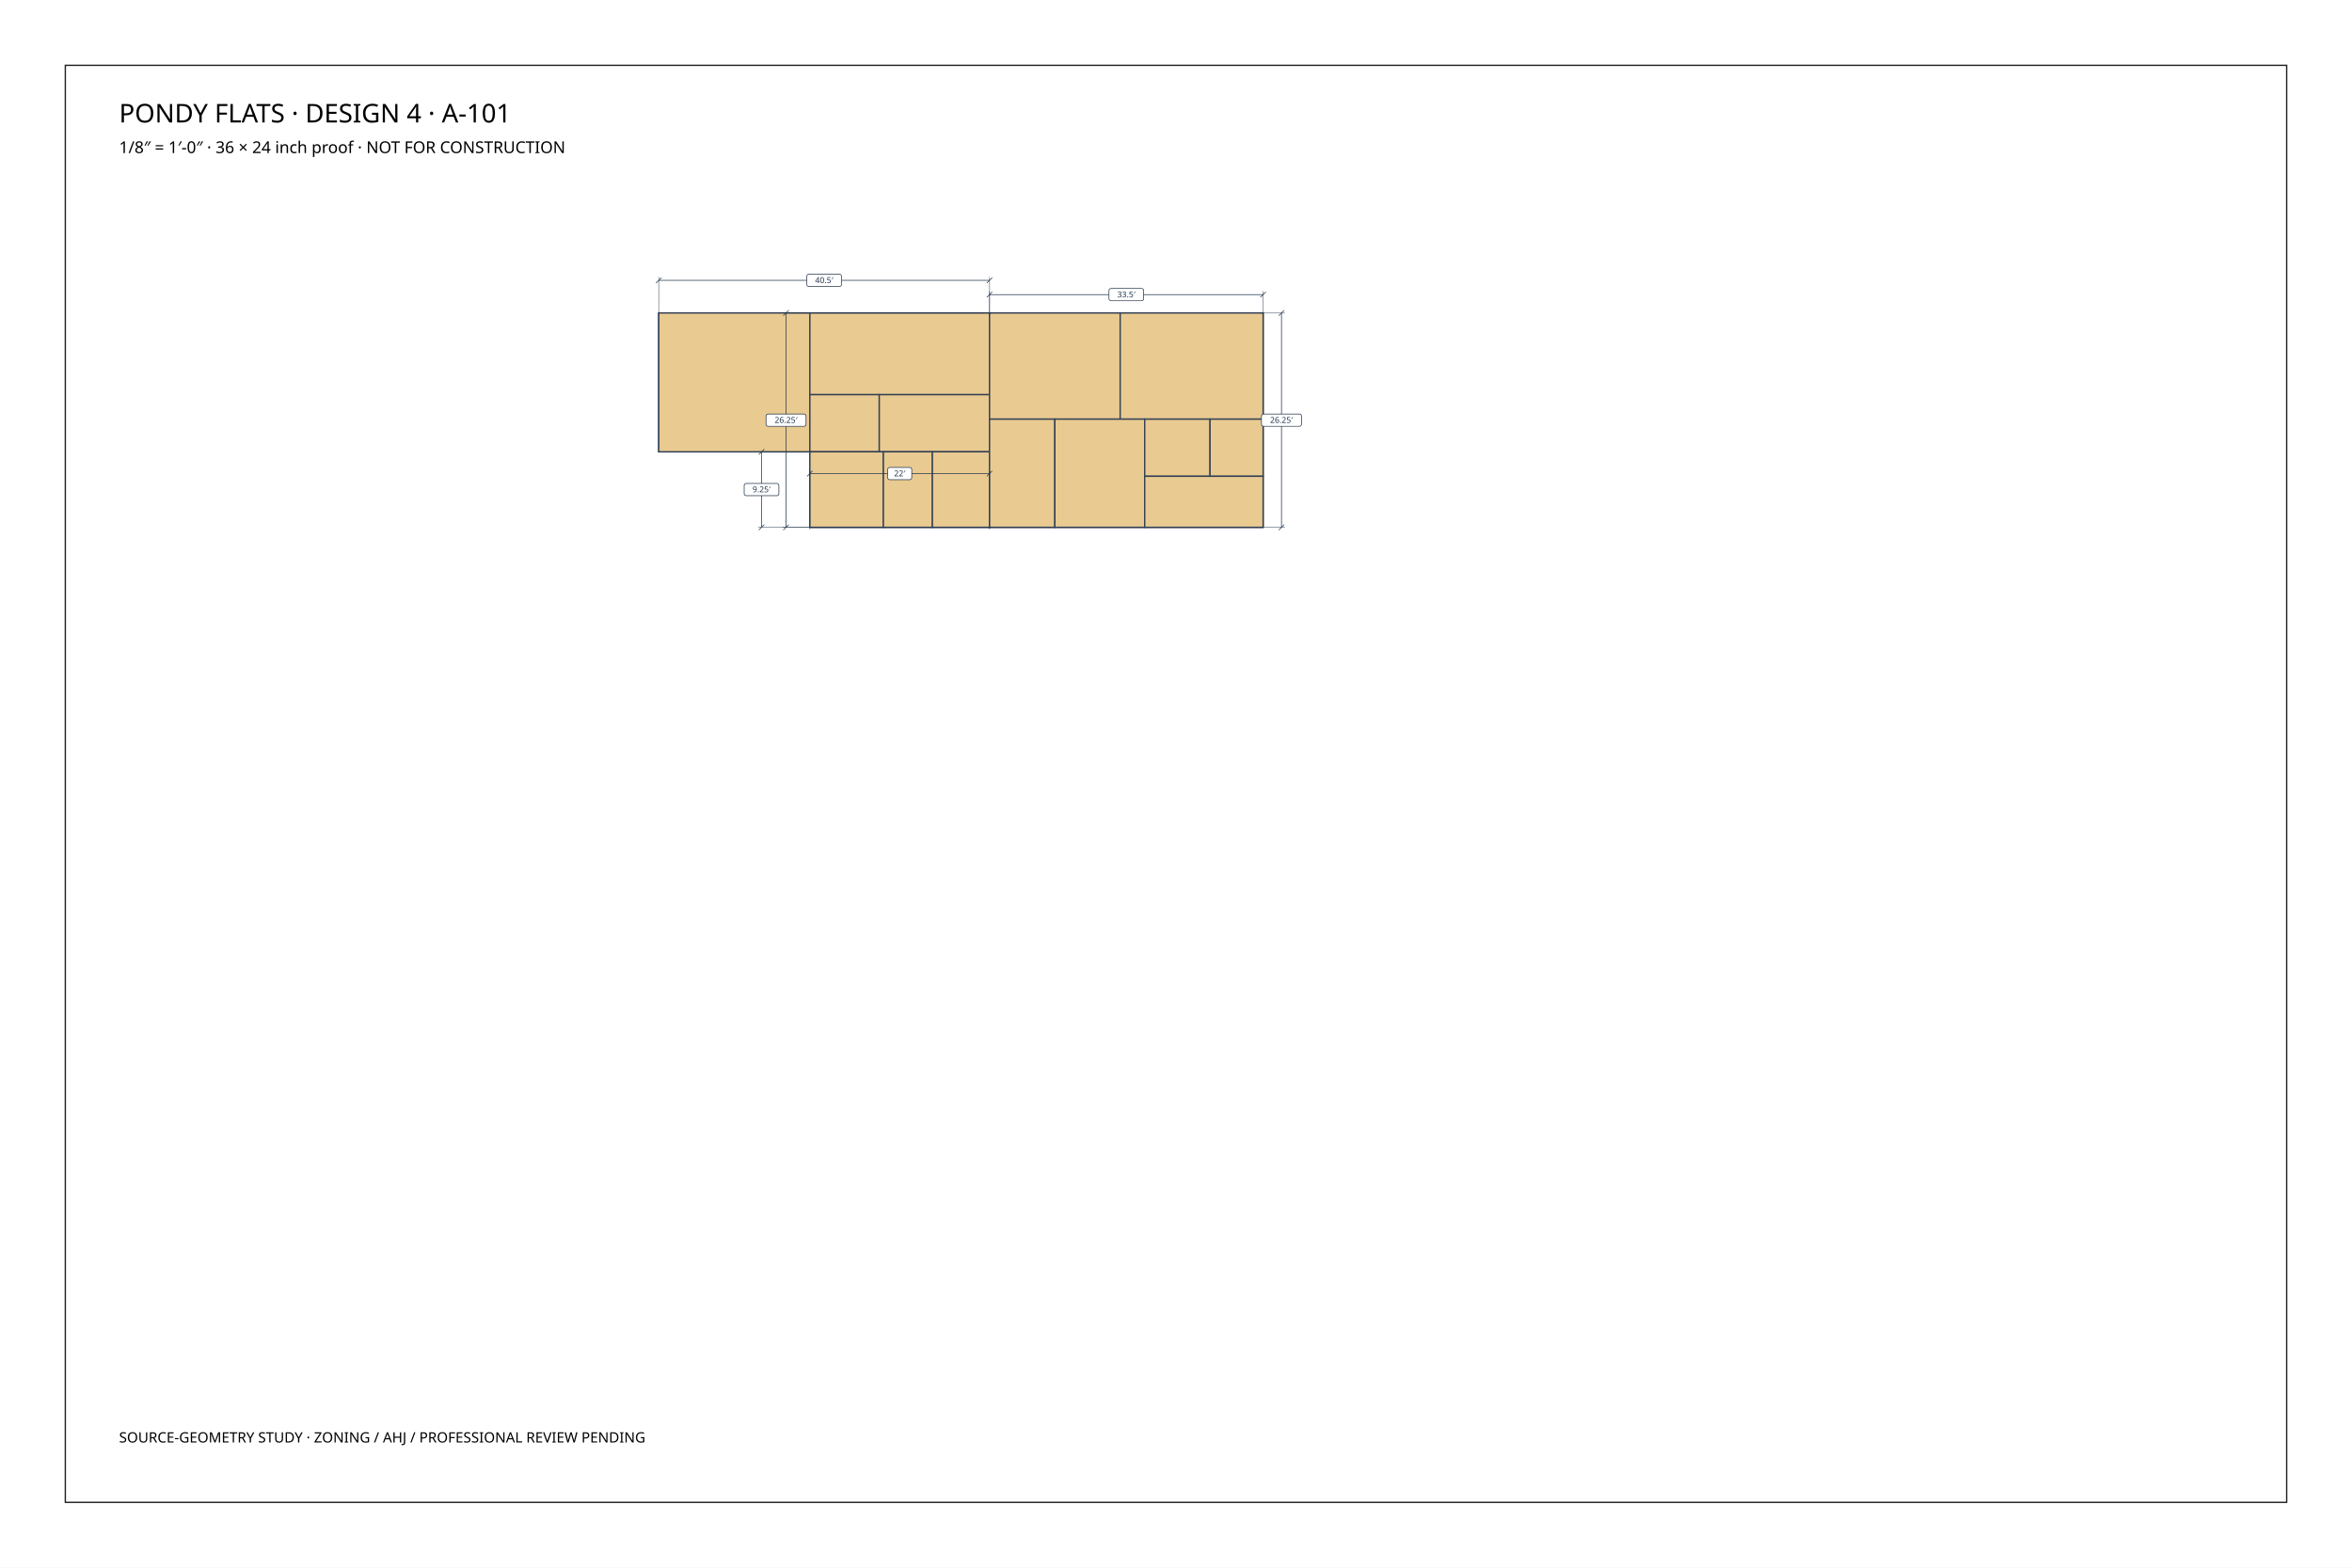
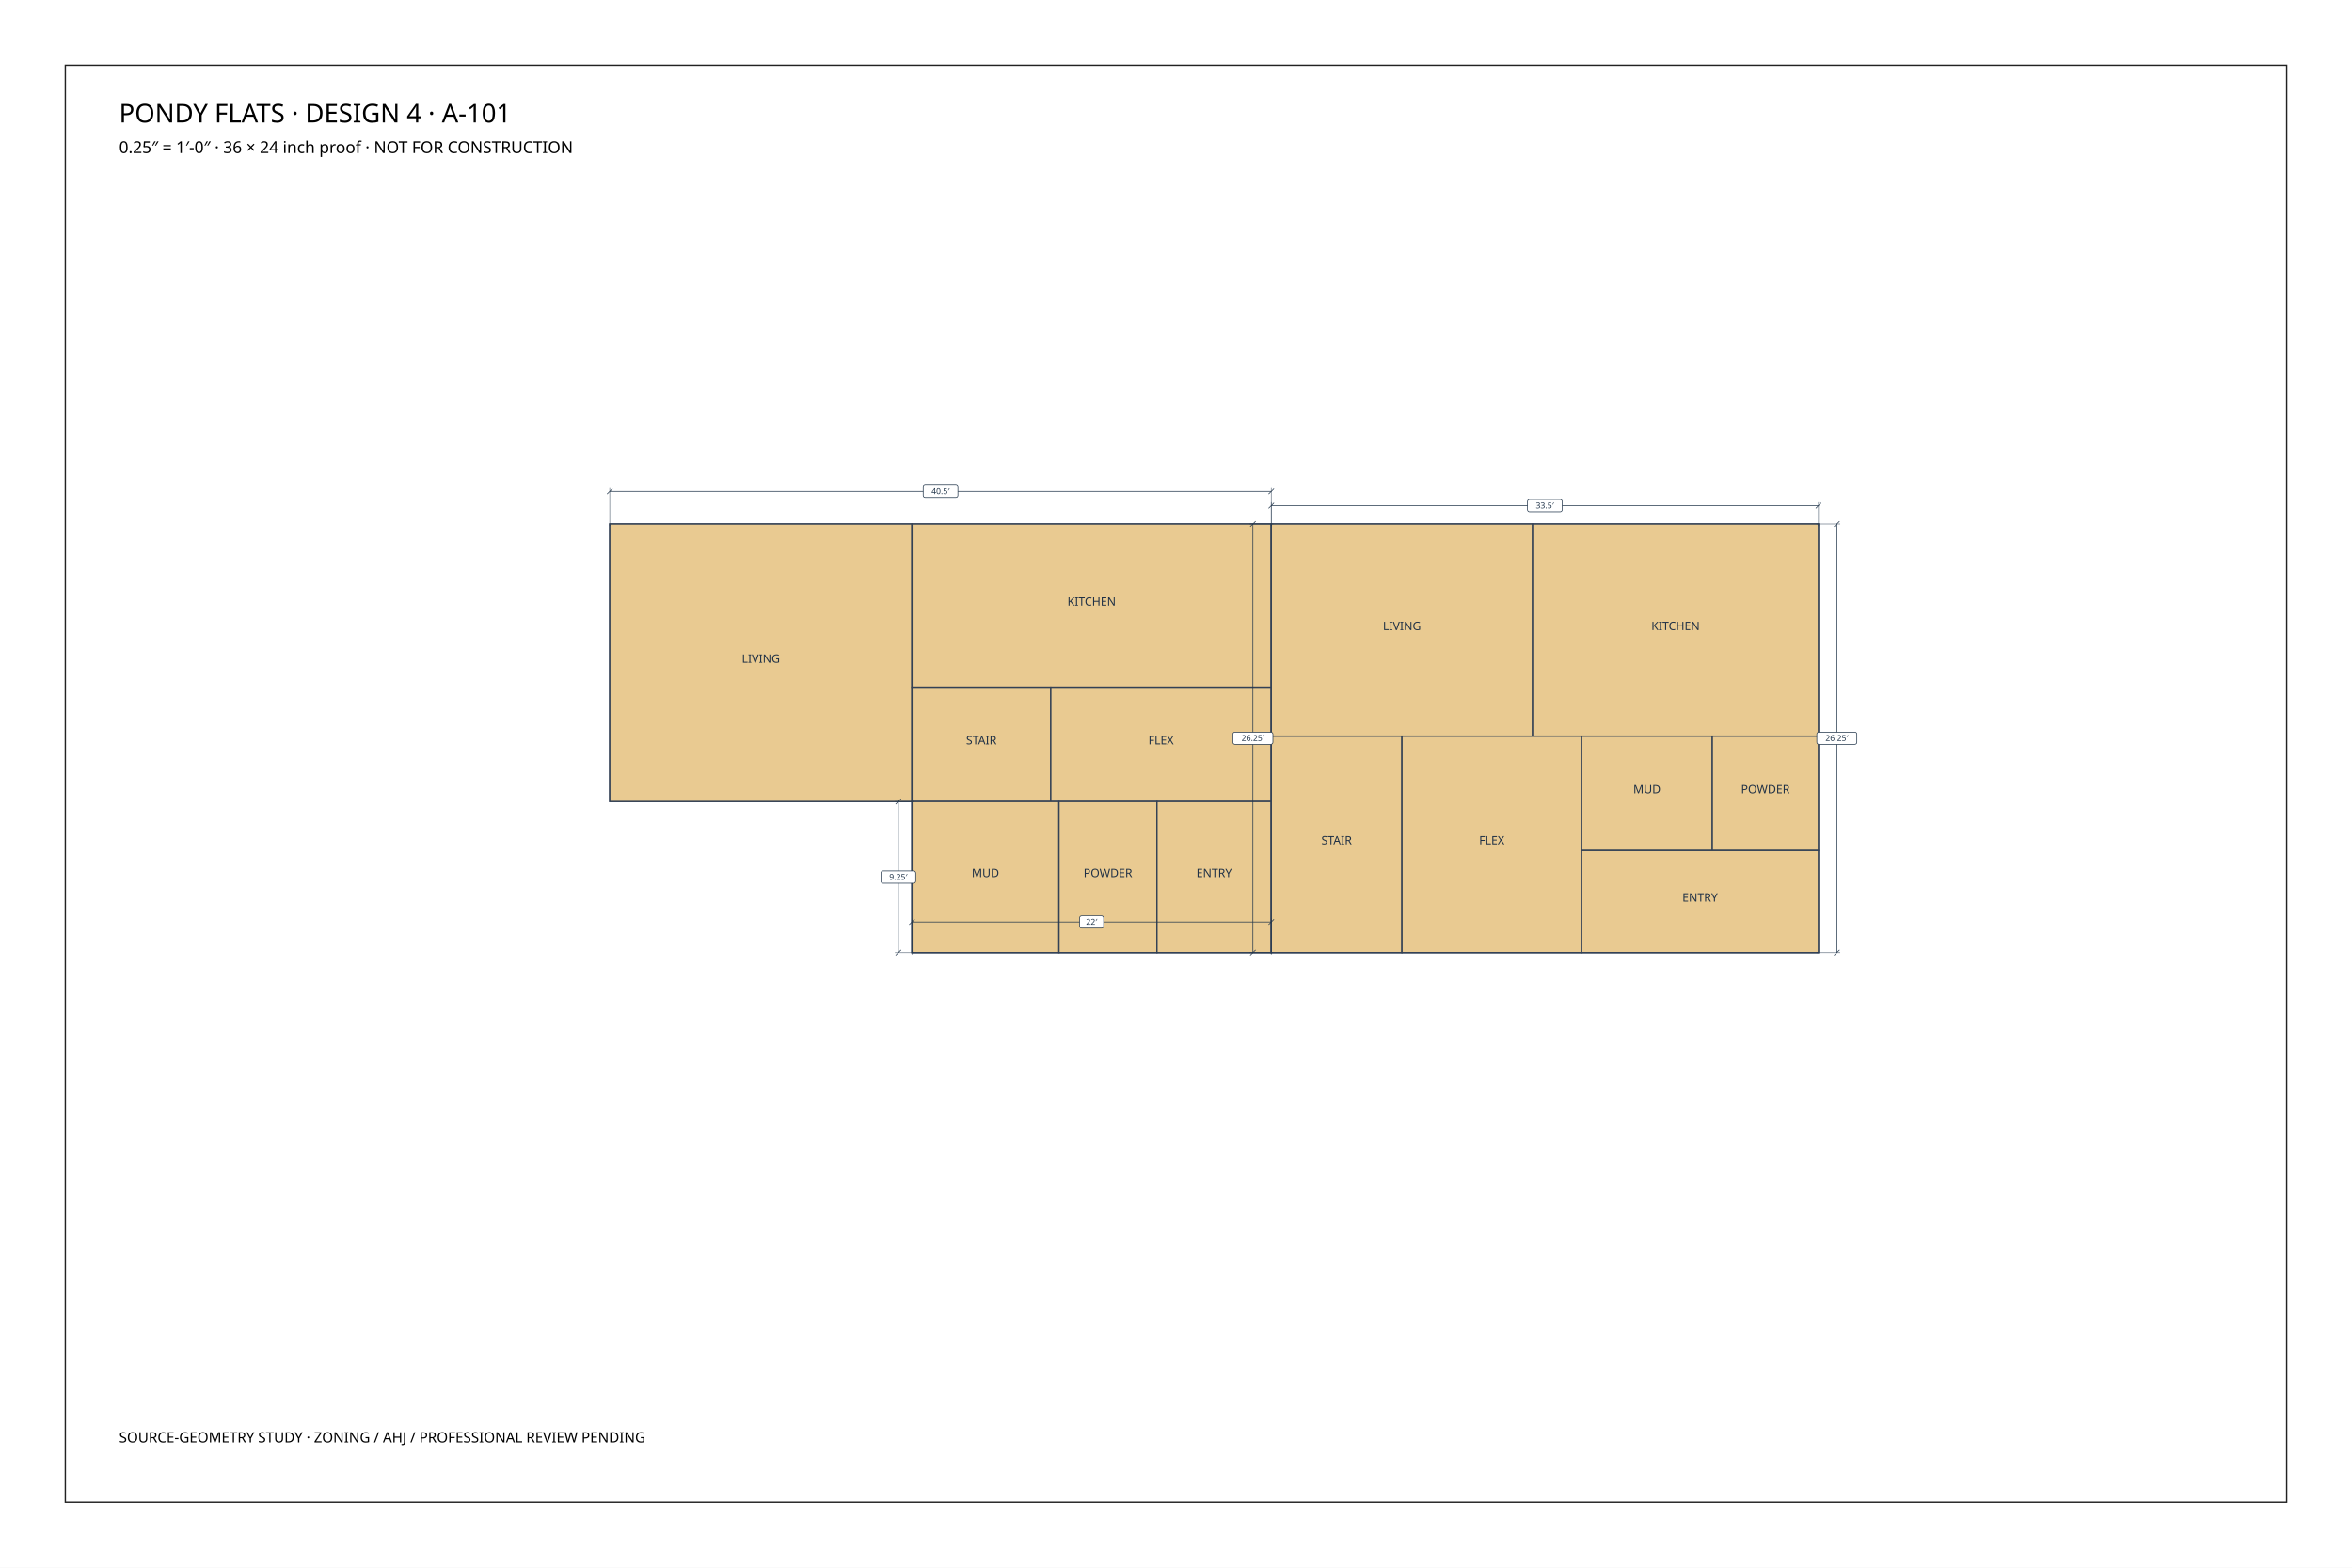
<svg xmlns="http://www.w3.org/2000/svg" width="36in" height="24in" viewBox="0 0 3456 2304">
  <rect width="3456" height="2304" fill="white" />
  <rect x="96" y="96" width="3264" height="2112" fill="none" stroke="#222" stroke-width="2" />
  <text x="175" y="180" font-family="sans-serif" font-size="38">PONDY FLATS · DESIGN 4 · A-101</text>
-   <text x="175" y="225" font-family="sans-serif" font-size="24">1/8″ = 1′-0″ · 36 × 24 inch proof · NOT FOR CONSTRUCTION</text>
+   <text x="175" y="225" font-family="sans-serif" font-size="24">0.25″ = 1′-0″ · 36 × 24 inch proof · NOT FOR CONSTRUCTION</text>
  <g fill="#e9ca91" stroke="#334155" stroke-width="2">
-     <polygon points="968.00,460.00 1454.00,460.00 1454.00,775.00 1190.00,775.00 1190.00,664.00 968.00,664.00" class="home" />
-     <polygon points="968.00,460.00 1190.00,460.00 1190.00,664.00 968.00,664.00" class="room" />
-     <polygon points="1190.00,460.00 1454.00,460.00 1454.00,580.00 1190.00,580.00" class="room" />
-     <polygon points="1190.00,580.00 1292.00,580.00 1292.00,664.00 1190.00,664.00" class="room" />
-     <polygon points="1292.00,580.00 1454.00,580.00 1454.00,664.00 1292.00,664.00" class="room" />
-     <polygon points="1190.00,664.00 1298.00,664.00 1298.00,775.00 1190.00,775.00" class="room" />
-     <polygon points="1298.00,664.00 1370.00,664.00 1370.00,775.00 1298.00,775.00" class="room" />
-     <polygon points="1370.00,664.00 1454.00,664.00 1454.00,775.00 1370.00,775.00" class="room" />
-     <polygon points="1454.00,460.00 1856.00,460.00 1856.00,775.00 1454.00,775.00" class="home" />
-     <polygon points="1454.00,460.00 1646.00,460.00 1646.00,616.00 1454.00,616.00" class="room" />
-     <polygon points="1646.00,460.00 1856.00,460.00 1856.00,616.00 1646.00,616.00" class="room" />
-     <polygon points="1454.00,616.00 1550.00,616.00 1550.00,775.00 1454.00,775.00" class="room" />
-     <polygon points="1550.00,616.00 1682.00,616.00 1682.00,775.00 1550.00,775.00" class="room" />
-     <polygon points="1682.00,616.00 1778.00,616.00 1778.00,700.00 1682.00,700.00" class="room" />
-     <polygon points="1778.00,616.00 1856.00,616.00 1856.00,700.00 1778.00,700.00" class="room" />
-     <polygon points="1682.00,700.00 1856.00,700.00 1856.00,775.00 1682.00,775.00" class="room" />
+     <polygon points="896.00,770.00 1868.00,770.00 1868.00,1400.00 1340.00,1400.00 1340.00,1178.00 896.00,1178.00" class="home" />
+     <polygon points="896.00,770.00 1340.00,770.00 1340.00,1178.00 896.00,1178.00" class="room" />
+     <polygon points="1340.00,770.00 1868.00,770.00 1868.00,1010.00 1340.00,1010.00" class="room" />
+     <polygon points="1340.00,1010.00 1544.00,1010.00 1544.00,1178.00 1340.00,1178.00" class="room" />
+     <polygon points="1544.00,1010.00 1868.00,1010.00 1868.00,1178.00 1544.00,1178.00" class="room" />
+     <polygon points="1340.00,1178.00 1556.00,1178.00 1556.00,1400.00 1340.00,1400.00" class="room" />
+     <polygon points="1556.00,1178.00 1700.00,1178.00 1700.00,1400.00 1556.00,1400.00" class="room" />
+     <polygon points="1700.00,1178.00 1868.00,1178.00 1868.00,1400.00 1700.00,1400.00" class="room" />
+     <polygon points="1868.00,770.00 2672.00,770.00 2672.00,1400.00 1868.00,1400.00" class="home" />
+     <polygon points="1868.00,770.00 2252.00,770.00 2252.00,1082.00 1868.00,1082.00" class="room" />
+     <polygon points="2252.00,770.00 2672.00,770.00 2672.00,1082.00 2252.00,1082.00" class="room" />
+     <polygon points="1868.00,1082.00 2060.00,1082.00 2060.00,1400.00 1868.00,1400.00" class="room" />
+     <polygon points="2060.00,1082.00 2324.00,1082.00 2324.00,1400.00 2060.00,1400.00" class="room" />
+     <polygon points="2324.00,1082.00 2516.00,1082.00 2516.00,1250.00 2324.00,1250.00" class="room" />
+     <polygon points="2516.00,1082.00 2672.00,1082.00 2672.00,1250.00 2516.00,1250.00" class="room" />
+     <polygon points="2324.00,1250.00 2672.00,1250.00 2672.00,1400.00 2324.00,1400.00" class="room" />
  </g>
+   <text x="1118.00" y="974.00" font-family="sans-serif" font-size="17.0" fill="#1f3045" text-anchor="middle" stroke="none">LIVING</text>
+   <text x="1604.00" y="890.00" font-family="sans-serif" font-size="17.0" fill="#1f3045" text-anchor="middle" stroke="none">KITCHEN</text>
+   <text x="1442.00" y="1094.00" font-family="sans-serif" font-size="17.0" fill="#1f3045" text-anchor="middle" stroke="none">STAIR</text>
+   <text x="1706.00" y="1094.00" font-family="sans-serif" font-size="17.0" fill="#1f3045" text-anchor="middle" stroke="none">FLEX</text>
+   <text x="1448.00" y="1289.00" font-family="sans-serif" font-size="17.0" fill="#1f3045" text-anchor="middle" stroke="none">MUD</text>
+   <text x="1628.00" y="1289.00" font-family="sans-serif" font-size="17.0" fill="#1f3045" text-anchor="middle" stroke="none">POWDER</text>
+   <text x="1784.00" y="1289.00" font-family="sans-serif" font-size="17.0" fill="#1f3045" text-anchor="middle" stroke="none">ENTRY</text>
+   <text x="2060.00" y="926.00" font-family="sans-serif" font-size="17.0" fill="#1f3045" text-anchor="middle" stroke="none">LIVING</text>
+   <text x="2462.00" y="926.00" font-family="sans-serif" font-size="17.0" fill="#1f3045" text-anchor="middle" stroke="none">KITCHEN</text>
+   <text x="1964.00" y="1241.00" font-family="sans-serif" font-size="17.0" fill="#1f3045" text-anchor="middle" stroke="none">STAIR</text>
+   <text x="2192.00" y="1241.00" font-family="sans-serif" font-size="17.0" fill="#1f3045" text-anchor="middle" stroke="none">FLEX</text>
+   <text x="2420.00" y="1166.00" font-family="sans-serif" font-size="17.0" fill="#1f3045" text-anchor="middle" stroke="none">MUD</text>
+   <text x="2594.00" y="1166.00" font-family="sans-serif" font-size="17.0" fill="#1f3045" text-anchor="middle" stroke="none">POWDER</text>
+   <text x="2498.00" y="1325.00" font-family="sans-serif" font-size="17.0" fill="#1f3045" text-anchor="middle" stroke="none">ENTRY</text>
  <g class="dimension-layer" fill="none" stroke="#21354a" stroke-width="1" vector-effect="non-scaling-stroke">
    <style>.dimension-layer text{font:12px system-ui,sans-serif;fill:#21354a;stroke:none}.dimension-layer .witness{opacity:.65}</style>
    <g data-dimension-id="home-a.width" data-geometry-ref="d4.plan.shell-a" data-value-ft="33.5" data-collision-lane="0">
-       <line class="witness" x1="1454.00" y1="463.00" x2="1454.00" y2="428.00" />
-       <line class="witness" x1="1856.00" y1="463.00" x2="1856.00" y2="428.00" />
-       <line class="dimension-line" x1="1454.00" y1="433.00" x2="1856.00" y2="433.00" />
-       <line class="tick" x1="1450.00" y1="437.00" x2="1458.00" y2="429.00" />
-       <line class="tick" x1="1852.00" y1="437.00" x2="1860.00" y2="429.00" />
-       <rect x="1629.50" y="424.00" width="51.00" height="18" rx="3" fill="#fff" />
-       <text x="1655.00" y="437.00" text-anchor="middle">33.5′</text>
+       <line class="witness" x1="1868.00" y1="773.00" x2="1868.00" y2="738.00" />
+       <line class="witness" x1="2672.00" y1="773.00" x2="2672.00" y2="738.00" />
+       <line class="dimension-line" x1="1868.00" y1="743.00" x2="2672.00" y2="743.00" />
+       <line class="tick" x1="1864.00" y1="747.00" x2="1872.00" y2="739.00" />
+       <line class="tick" x1="2668.00" y1="747.00" x2="2676.00" y2="739.00" />
+       <rect x="2244.50" y="734.00" width="51.00" height="18" rx="3" fill="#fff" />
+       <text x="2270.00" y="747.00" text-anchor="middle">33.5′</text>
    </g>
    <g data-dimension-id="home-a.depth" data-geometry-ref="d4.plan.shell-a" data-value-ft="26.25" data-collision-lane="0">
-       <line class="witness" x1="1853.00" y1="460.00" x2="1888.00" y2="460.00" />
-       <line class="witness" x1="1853.00" y1="775.00" x2="1888.00" y2="775.00" />
-       <line class="dimension-line" x1="1883.00" y1="460.00" x2="1883.00" y2="775.00" />
-       <line class="tick" x1="1879.00" y1="464.00" x2="1887.00" y2="456.00" />
-       <line class="tick" x1="1879.00" y1="779.00" x2="1887.00" y2="771.00" />
-       <rect x="1853.60" y="608.50" width="58.80" height="18" rx="3" fill="#fff" />
-       <text x="1883.00" y="621.50" text-anchor="middle">26.25′</text>
+       <line class="witness" x1="2669.00" y1="770.00" x2="2704.00" y2="770.00" />
+       <line class="witness" x1="2669.00" y1="1400.00" x2="2704.00" y2="1400.00" />
+       <line class="dimension-line" x1="2699.00" y1="770.00" x2="2699.00" y2="1400.00" />
+       <line class="tick" x1="2695.00" y1="774.00" x2="2703.00" y2="766.00" />
+       <line class="tick" x1="2695.00" y1="1404.00" x2="2703.00" y2="1396.00" />
+       <rect x="2669.60" y="1076.00" width="58.80" height="18" rx="3" fill="#fff" />
+       <text x="2699.00" y="1089.00" text-anchor="middle">26.25′</text>
    </g>
    <g data-dimension-id="home-b.width" data-geometry-ref="d4.plan.shell-b" data-value-ft="40.5" data-collision-lane="0">
-       <line class="witness" x1="968.00" y1="463.00" x2="968.00" y2="407.00" />
-       <line class="witness" x1="1454.00" y1="463.00" x2="1454.00" y2="407.00" />
-       <line class="dimension-line" x1="968.00" y1="412.00" x2="1454.00" y2="412.00" />
-       <line class="tick" x1="964.00" y1="416.00" x2="972.00" y2="408.00" />
-       <line class="tick" x1="1450.00" y1="416.00" x2="1458.00" y2="408.00" />
-       <rect x="1185.50" y="403.00" width="51.00" height="18" rx="3" fill="#fff" />
-       <text x="1211.00" y="416.00" text-anchor="middle">40.5′</text>
+       <line class="witness" x1="896.00" y1="773.00" x2="896.00" y2="717.00" />
+       <line class="witness" x1="1868.00" y1="773.00" x2="1868.00" y2="717.00" />
+       <line class="dimension-line" x1="896.00" y1="722.00" x2="1868.00" y2="722.00" />
+       <line class="tick" x1="892.00" y1="726.00" x2="900.00" y2="718.00" />
+       <line class="tick" x1="1864.00" y1="726.00" x2="1872.00" y2="718.00" />
+       <rect x="1356.50" y="713.00" width="51.00" height="18" rx="3" fill="#fff" />
+       <text x="1382.00" y="726.00" text-anchor="middle">40.5′</text>
    </g>
-     <g data-dimension-id="home-b.depth" data-geometry-ref="d4.plan.shell-b" data-value-ft="26.25" data-collision-lane="16">
-       <line class="witness" x1="1457.00" y1="460.00" x2="1150.00" y2="460.00" />
-       <line class="witness" x1="1457.00" y1="775.00" x2="1150.00" y2="775.00" />
-       <line class="dimension-line" x1="1155.00" y1="460.00" x2="1155.00" y2="775.00" />
-       <line class="tick" x1="1151.00" y1="464.00" x2="1159.00" y2="456.00" />
-       <line class="tick" x1="1151.00" y1="779.00" x2="1159.00" y2="771.00" />
-       <rect x="1125.60" y="608.50" width="58.80" height="18" rx="3" fill="#fff" />
-       <text x="1155.00" y="621.50" text-anchor="middle">26.25′</text>
+     <g data-dimension-id="home-b.depth" data-geometry-ref="d4.plan.shell-b" data-value-ft="26.25" data-collision-lane="0">
+       <line class="witness" x1="1871.00" y1="770.00" x2="1836.00" y2="770.00" />
+       <line class="witness" x1="1871.00" y1="1400.00" x2="1836.00" y2="1400.00" />
+       <line class="dimension-line" x1="1841.00" y1="770.00" x2="1841.00" y2="1400.00" />
+       <line class="tick" x1="1837.00" y1="774.00" x2="1845.00" y2="766.00" />
+       <line class="tick" x1="1837.00" y1="1404.00" x2="1845.00" y2="1396.00" />
+       <rect x="1811.60" y="1076.00" width="58.80" height="18" rx="3" fill="#fff" />
+       <text x="1841.00" y="1089.00" text-anchor="middle">26.25′</text>
    </g>
-     <g data-dimension-id="home-b.south-wing" data-geometry-ref="d4.plan.shell-b" data-value-ft="22" data-collision-lane="2">
-       <line class="witness" x1="1454.00" y1="778.00" x2="1454.00" y2="691.00" />
-       <line class="witness" x1="1190.00" y1="778.00" x2="1190.00" y2="691.00" />
-       <line class="dimension-line" x1="1454.00" y1="696.00" x2="1190.00" y2="696.00" />
-       <line class="tick" x1="1450.00" y1="700.00" x2="1458.00" y2="692.00" />
-       <line class="tick" x1="1186.00" y1="700.00" x2="1194.00" y2="692.00" />
-       <rect x="1304.30" y="687.00" width="35.40" height="18" rx="3" fill="#fff" />
-       <text x="1322.00" y="700.00" text-anchor="middle">22′</text>
+     <g data-dimension-id="home-b.south-wing" data-geometry-ref="d4.plan.shell-b" data-value-ft="22" data-collision-lane="0">
+       <line class="witness" x1="1868.00" y1="1403.00" x2="1868.00" y2="1350.00" />
+       <line class="witness" x1="1340.00" y1="1403.00" x2="1340.00" y2="1350.00" />
+       <line class="dimension-line" x1="1868.00" y1="1355.00" x2="1340.00" y2="1355.00" />
+       <line class="tick" x1="1864.00" y1="1359.00" x2="1872.00" y2="1351.00" />
+       <line class="tick" x1="1336.00" y1="1359.00" x2="1344.00" y2="1351.00" />
+       <rect x="1586.30" y="1346.00" width="35.40" height="18" rx="3" fill="#fff" />
+       <text x="1604.00" y="1359.00" text-anchor="middle">22′</text>
    </g>
-     <g data-dimension-id="home-b.reentrant" data-geometry-ref="d4.plan.shell-b" data-value-ft="9.25" data-collision-lane="3">
-       <line class="witness" x1="1193.00" y1="775.00" x2="1114.00" y2="775.00" />
-       <line class="witness" x1="1193.00" y1="664.00" x2="1114.00" y2="664.00" />
-       <line class="dimension-line" x1="1119.00" y1="775.00" x2="1119.00" y2="664.00" />
-       <line class="tick" x1="1115.00" y1="779.00" x2="1123.00" y2="771.00" />
-       <line class="tick" x1="1115.00" y1="668.00" x2="1123.00" y2="660.00" />
-       <rect x="1093.50" y="710.50" width="51.00" height="18" rx="3" fill="#fff" />
-       <text x="1119.00" y="723.50" text-anchor="middle">9.25′</text>
+     <g data-dimension-id="home-b.reentrant" data-geometry-ref="d4.plan.shell-b" data-value-ft="9.25" data-collision-lane="0">
+       <line class="witness" x1="1343.00" y1="1400.00" x2="1315.00" y2="1400.00" />
+       <line class="witness" x1="1343.00" y1="1178.00" x2="1315.00" y2="1178.00" />
+       <line class="dimension-line" x1="1320.00" y1="1400.00" x2="1320.00" y2="1178.00" />
+       <line class="tick" x1="1316.00" y1="1404.00" x2="1324.00" y2="1396.00" />
+       <line class="tick" x1="1316.00" y1="1182.00" x2="1324.00" y2="1174.00" />
+       <rect x="1294.50" y="1280.00" width="51.00" height="18" rx="3" fill="#fff" />
+       <text x="1320.00" y="1293.00" text-anchor="middle">9.25′</text>
    </g>
  </g>
  <text x="175" y="2120" font-family="sans-serif" font-size="21">SOURCE-GEOMETRY STUDY · ZONING / AHJ / PROFESSIONAL REVIEW PENDING</text>
</svg>
